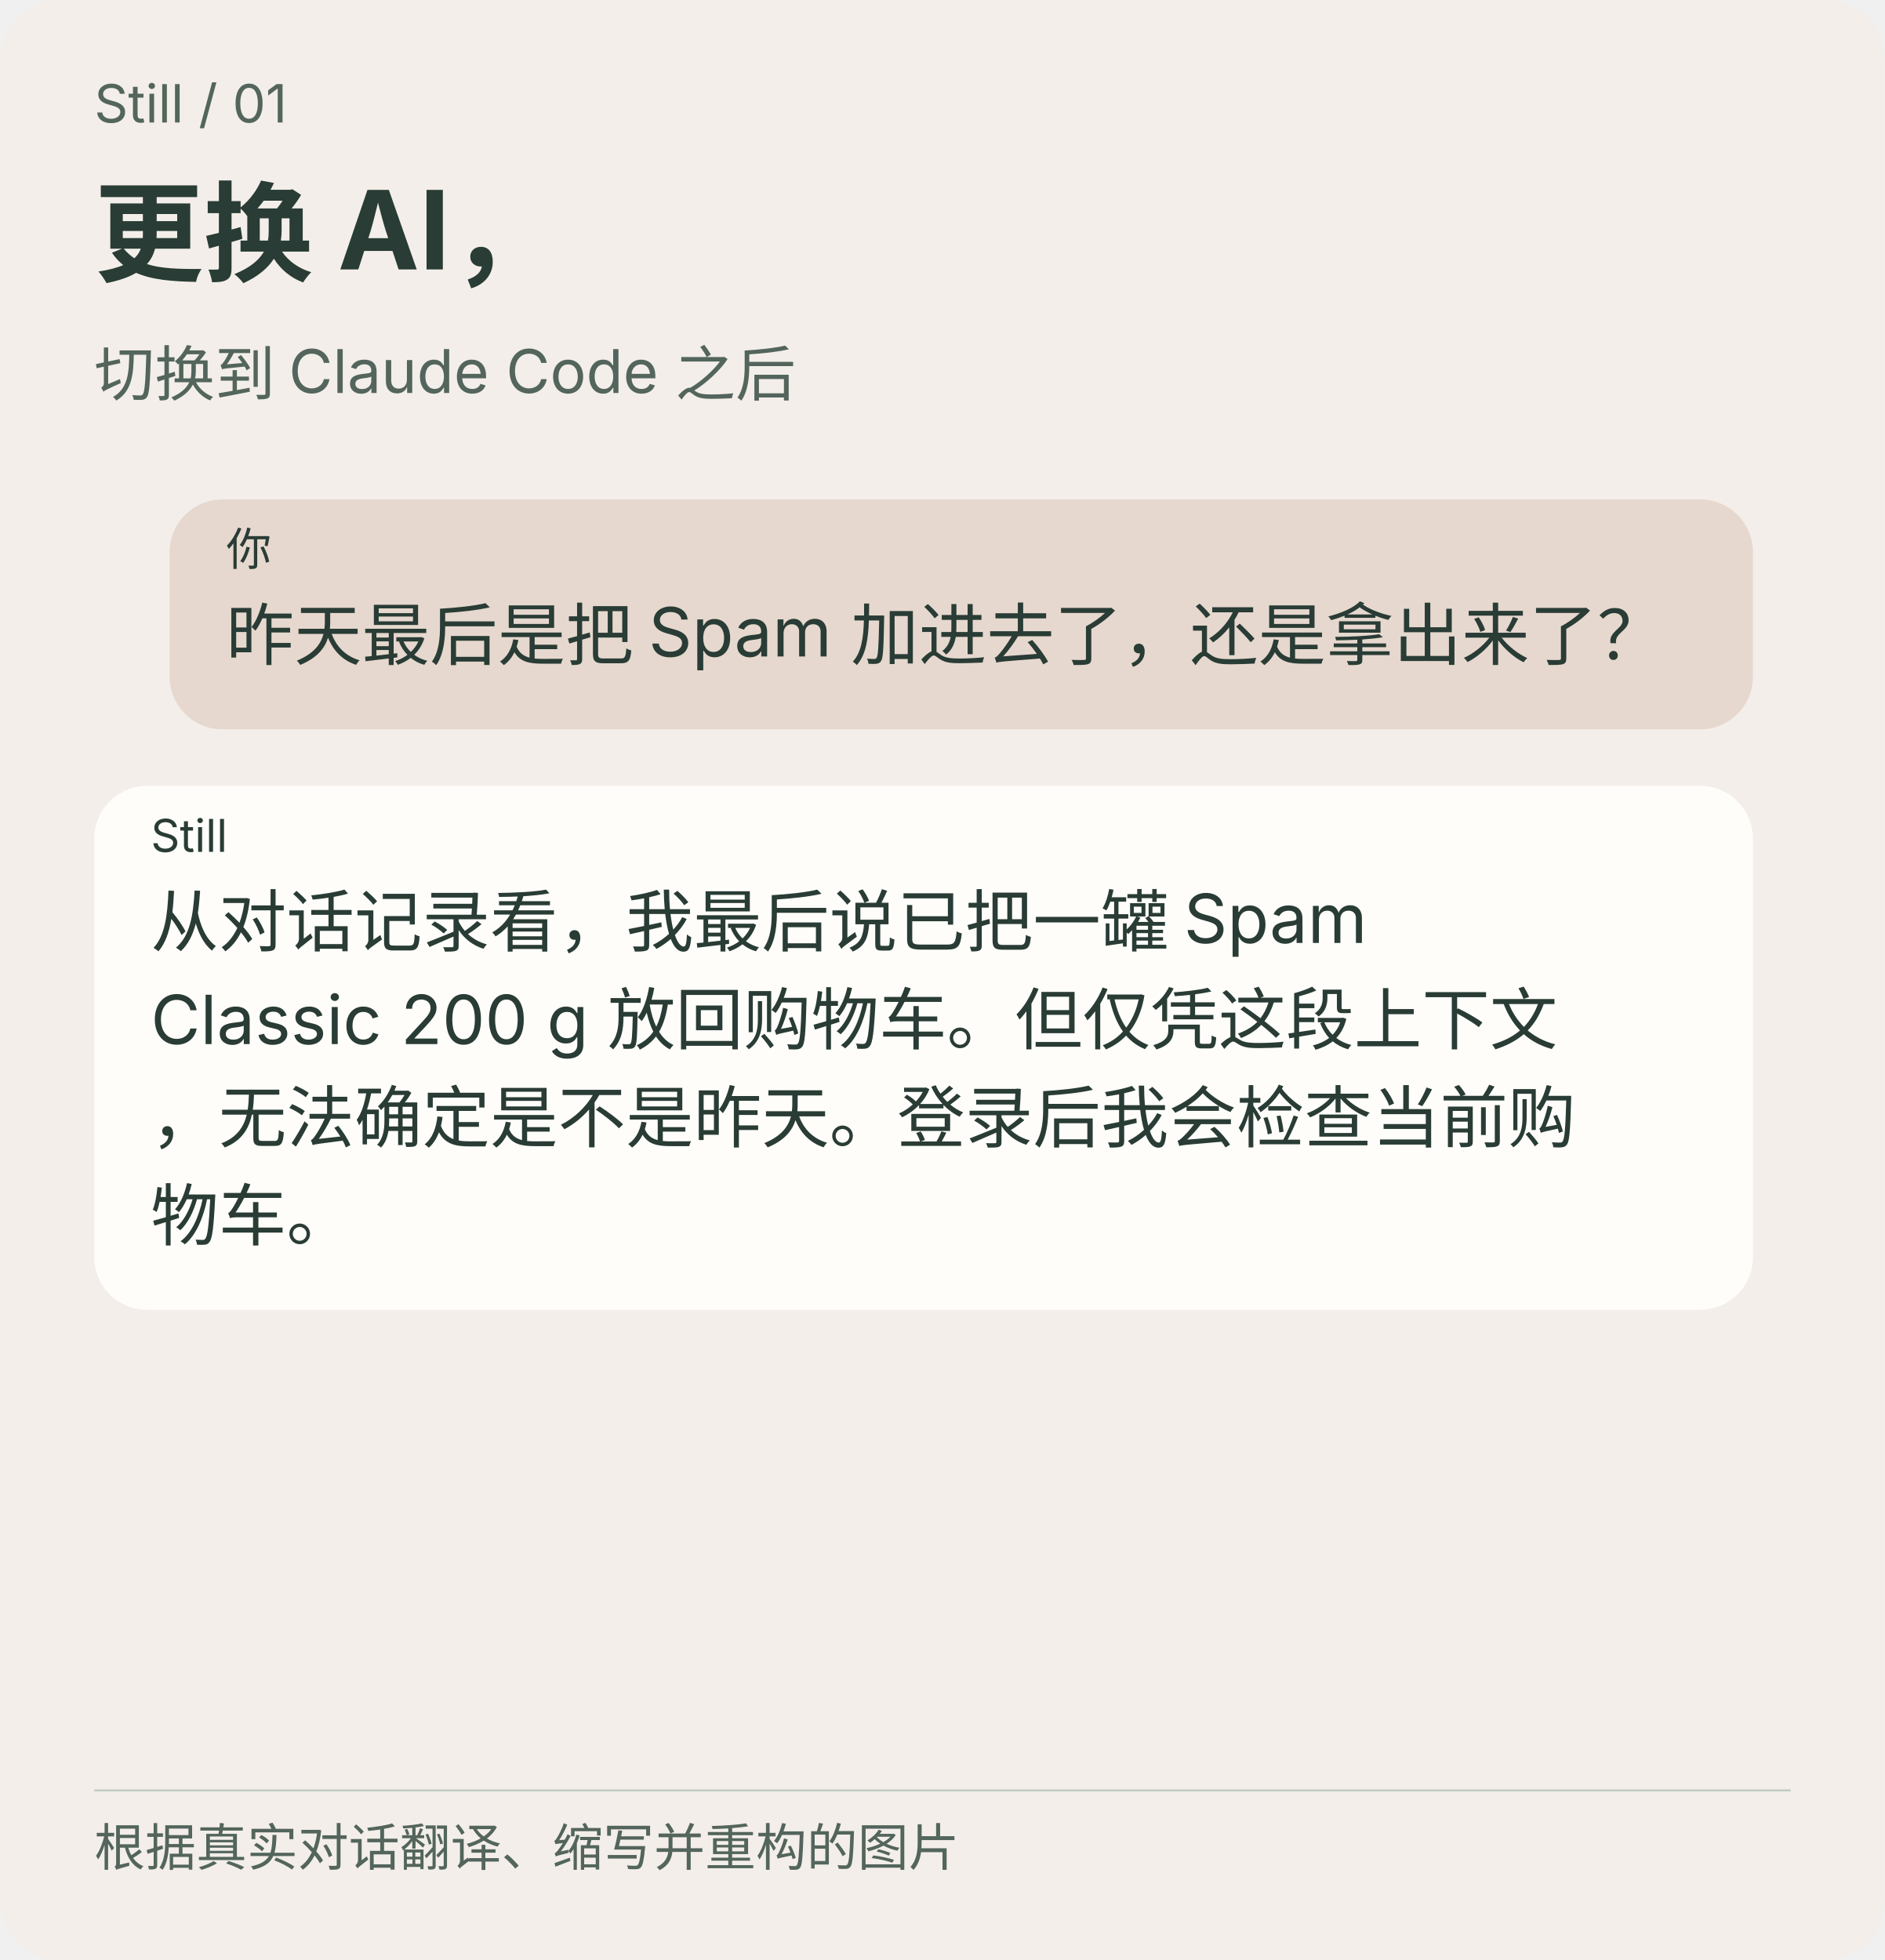
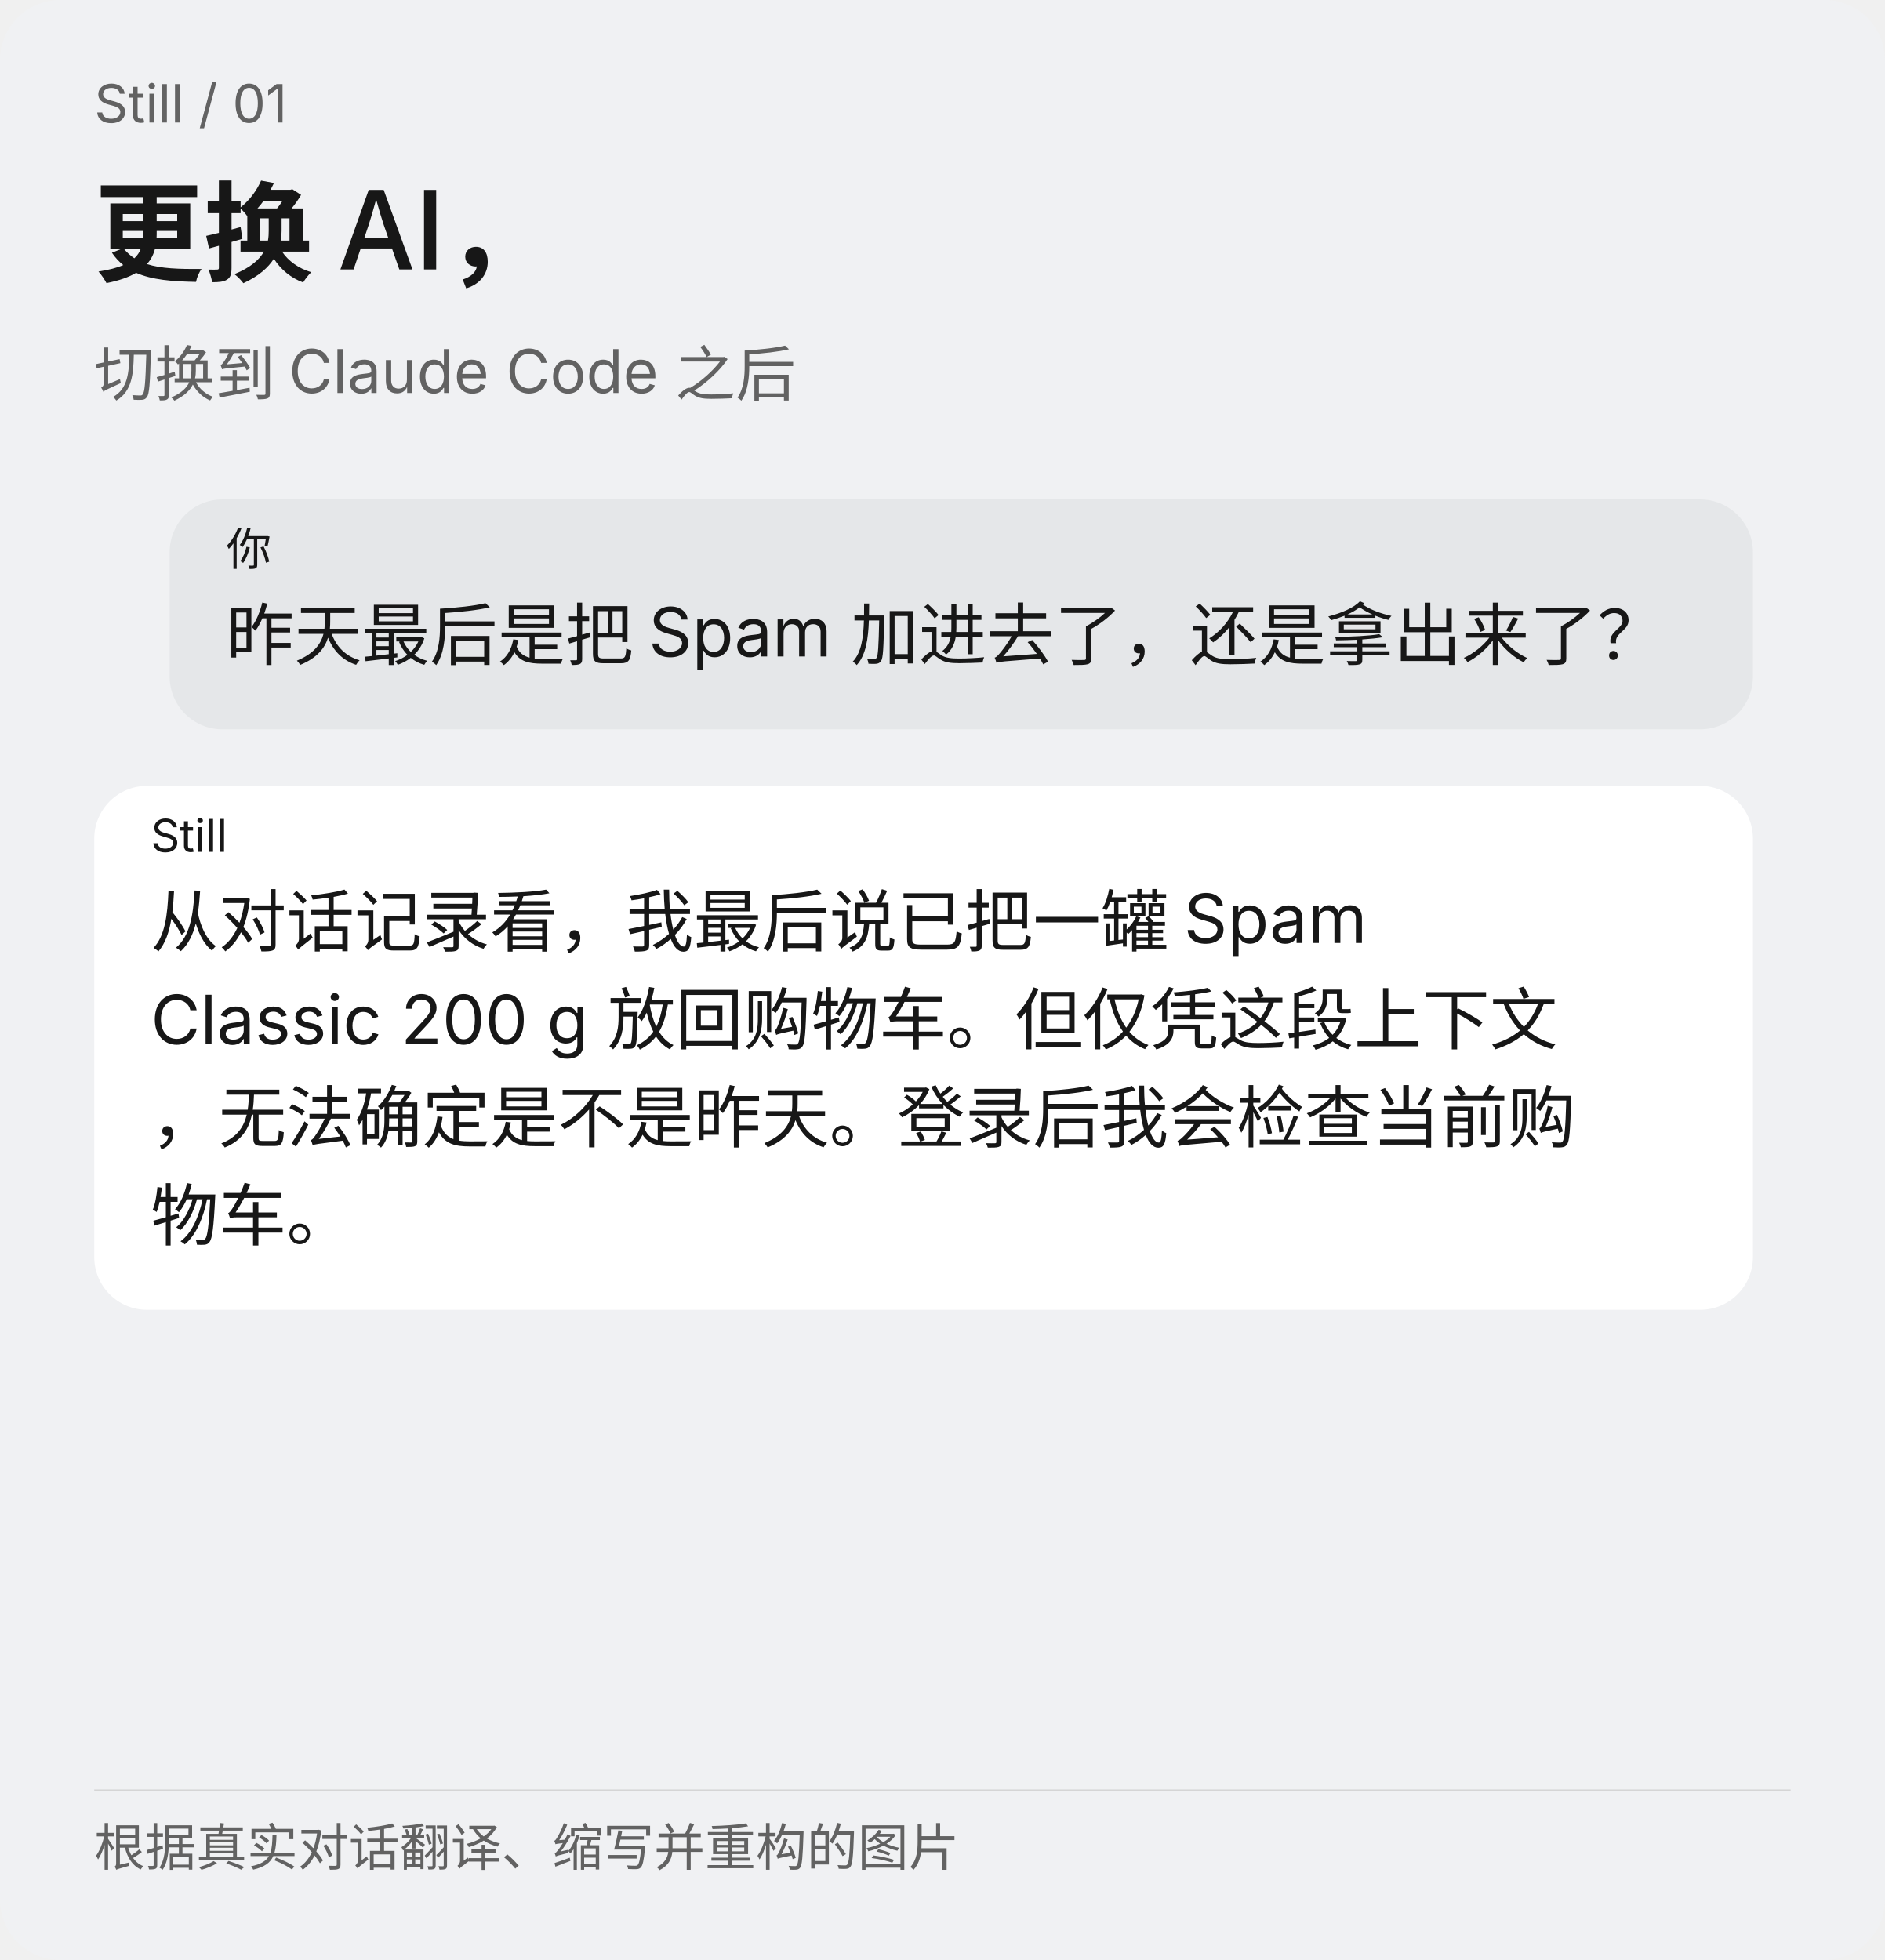
<svg xmlns="http://www.w3.org/2000/svg" width="1000" height="1040" viewBox="0 0 1000 1040" xml:lang="zh-CN">
-   <rect width="1000" height="1040" rx="32" fill="#f3eee9" />
+   <rect width="1000" height="1040" rx="32" fill="#f0f1f3" />
  <g font-family="system-ui, -apple-system, sans-serif">
-     <text x="50" y="65" font-size="28" fill="#53655c">Still / 01</text>
-     <text x="50" y="145" font-size="58" font-weight="650" fill="#293c35">更换 AI，</text>
-     <text x="50" y="210" font-size="32" fill="#53655c">切换到 Claude Code 之后</text>
-     <rect x="90" y="265" width="840" height="122" rx="28" fill="#e6d8ce" />
-     <text x="120" y="300" font-size="24" fill="#293c35">你</text>
-     <text x="120" y="350" font-size="36" fill="#293c35">昨天最后是把 Spam 加进去了，还是拿出来了？</text>
-     <rect x="50" y="417" width="880" height="278" rx="28" fill="#fffdfa" />
-     <text x="80" y="452" font-size="24" fill="#293c35">Still</text>
-     <text x="80" y="502" font-size="36" fill="#293c35">从对话记录看，我最后说已把一罐 Spam </text>
-     <text x="80" y="554" font-size="36" fill="#293c35">Classic 200 g 放回购物车。但仅凭这段上下文</text>
-     <text x="80" y="606" font-size="36" fill="#293c35">，无法确定是不是昨天。登录后我会检查当前购</text>
-     <text x="80" y="658" font-size="36" fill="#293c35">物车。</text>
-     <path d="M50 950H950" stroke="#bdc9bd" />
-     <text x="50" y="990" font-size="27" fill="#53655c">根据真实对话翻译、缩写并重构的图片</text>
+     <text x="50" y="65" font-size="28" fill="#626262">Still / 01</text>
+     <text x="50" y="145" font-size="58" font-weight="550" fill="#171717">更换 AI，</text>
+     <text x="50" y="210" font-size="32" fill="#626262">切换到 Claude Code 之后</text>
+     <rect x="90" y="265" width="840" height="122" rx="28" fill="#e5e7e9" />
+     <text x="120" y="300" font-size="24" fill="#171717">你</text>
+     <text x="120" y="350" font-size="36" fill="#171717">昨天最后是把 Spam 加进去了，还是拿出来了？</text>
+     <rect x="50" y="417" width="880" height="278" rx="28" fill="#ffffff" />
+     <text x="80" y="452" font-size="24" fill="#171717">Still</text>
+     <text x="80" y="502" font-size="36" fill="#171717">从对话记录看，我最后说已把一罐 Spam </text>
+     <text x="80" y="554" font-size="36" fill="#171717">Classic 200 g 放回购物车。但仅凭这段上下文</text>
+     <text x="80" y="606" font-size="36" fill="#171717">，无法确定是不是昨天。登录后我会检查当前购</text>
+     <text x="80" y="658" font-size="36" fill="#171717">物车。</text>
+     <path d="M50 950H950" stroke="#d5d5d5" />
+     <text x="50" y="990" font-size="27" fill="#626262">根据真实对话翻译、缩写并重构的图片</text>
  </g>
</svg>
